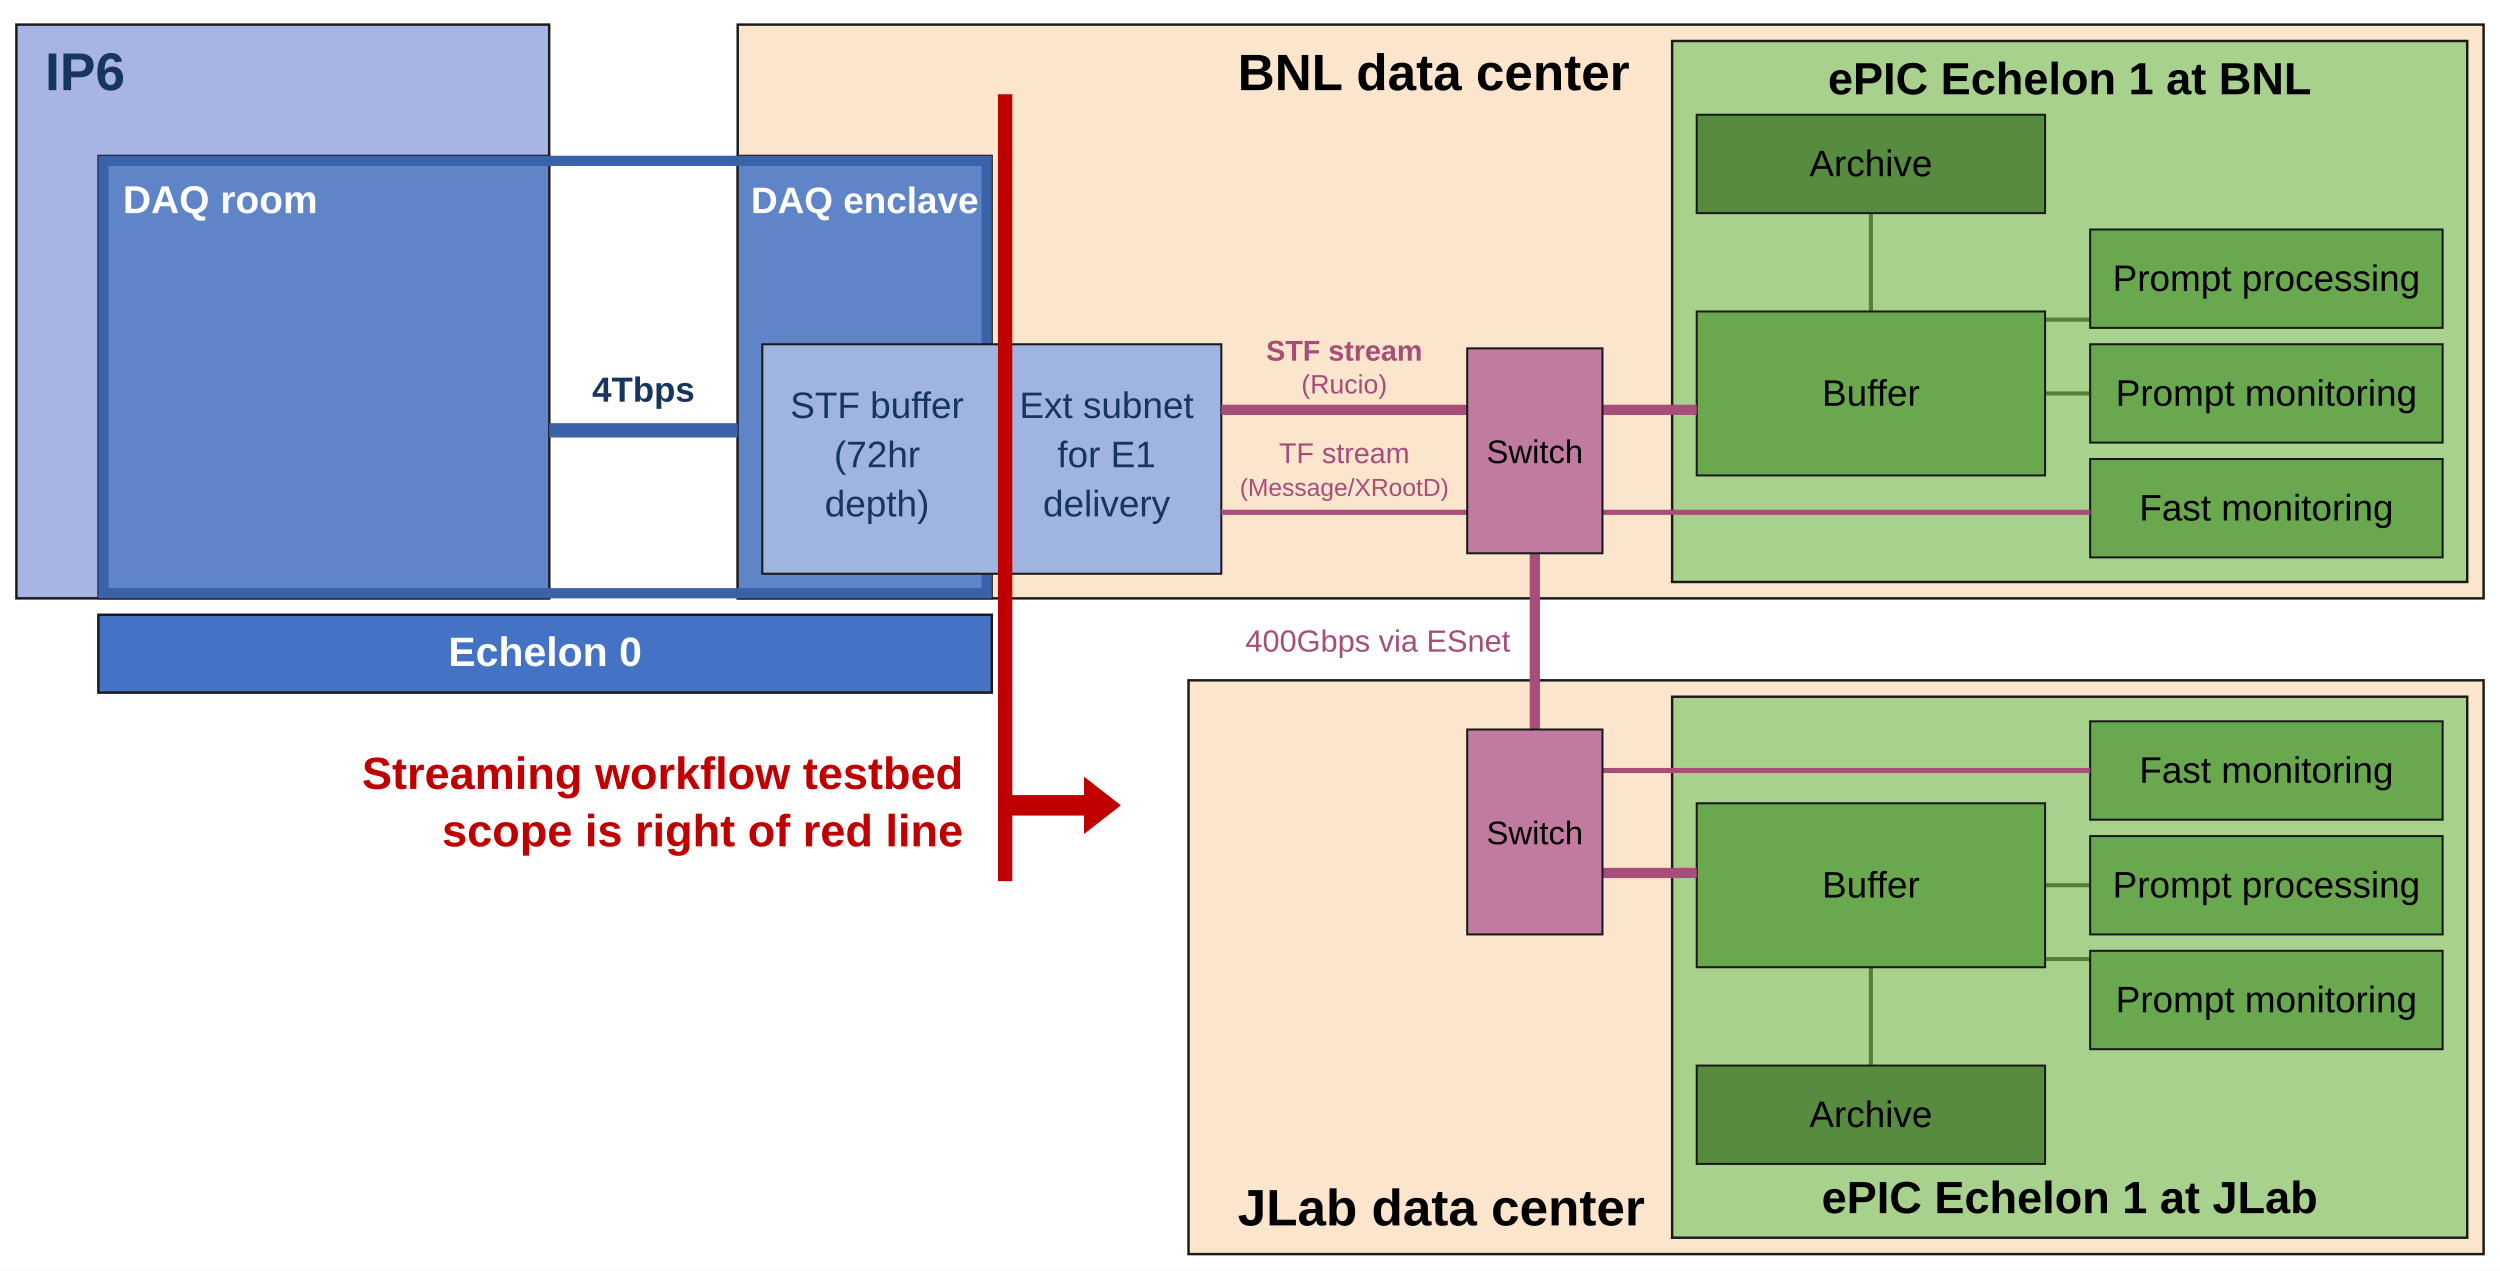
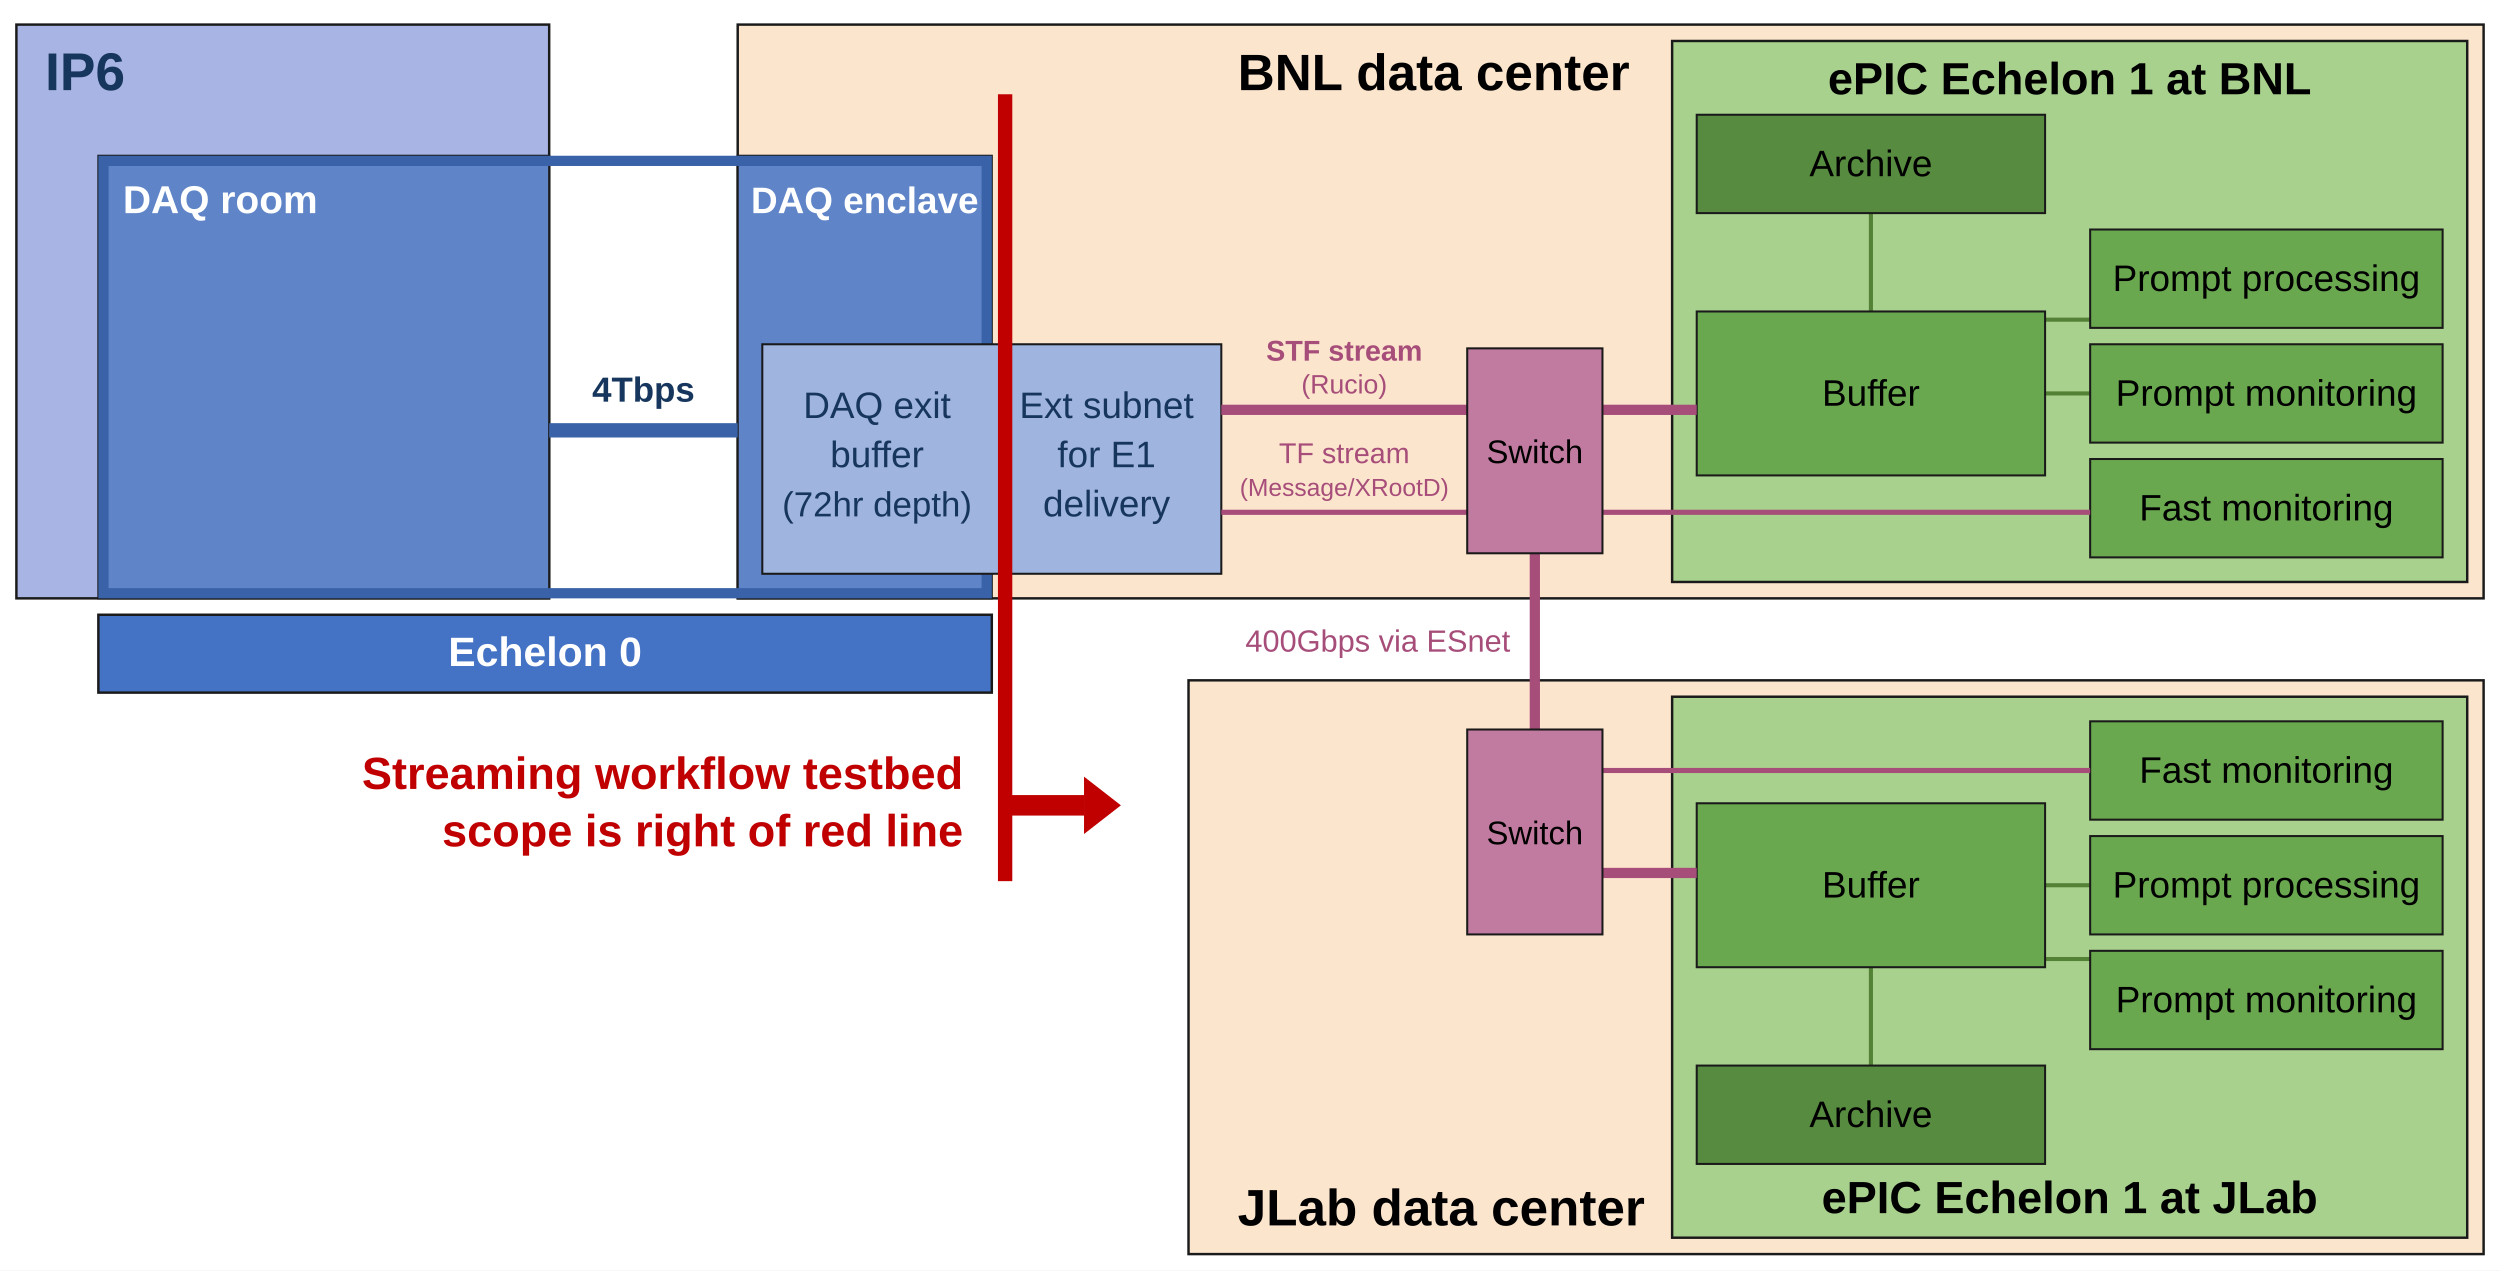
<svg xmlns="http://www.w3.org/2000/svg" viewBox="0 0 1220 620" font-family="Arial, Helvetica, sans-serif">
  <rect width="1220" height="620" fill="#ffffff" />
  <rect x="360" y="12" width="852" height="280" fill="#fce5cd" stroke="#1a1a1a" stroke-width="1.2" />
  <text x="604" y="44" font-size="25" font-weight="bold" fill="#000">BNL data center</text>
  <rect x="580" y="332" width="632" height="280" fill="#fce5cd" stroke="#1a1a1a" stroke-width="1.2" />
  <text x="604" y="598" font-size="25" font-weight="bold" fill="#000">JLab data center</text>
  <rect x="8" y="12" width="260" height="280" fill="#a8b4e4" stroke="#1a1a1a" stroke-width="1.2" />
  <text x="22" y="44" font-size="26" font-weight="bold" fill="#17365d">IP6</text>
  <rect x="48" y="76" width="220" height="216" fill="#5f85c8" stroke="#1a1a1a" stroke-width="1" />
  <text x="60" y="104" font-size="19" font-weight="bold" fill="#ffffff">DAQ room</text>
  <rect x="360" y="76" width="124" height="216" fill="#5f85c8" stroke="#1a1a1a" stroke-width="1" />
  <text x="422" y="104" font-size="18" font-weight="bold" fill="#ffffff" text-anchor="middle">DAQ enclave</text>
  <line x1="268" y1="210" x2="360" y2="210" stroke="#3a62a8" stroke-width="7" />
  <text x="314" y="196" font-size="17" font-weight="bold" fill="#17365d" text-anchor="middle">4Tbps</text>
  <rect x="50.5" y="78.5" width="431" height="211" fill="none" stroke="#3a62a8" stroke-width="5" />
  <rect x="372" y="168" width="224" height="112" fill="#9fb4de" stroke="#1a1a1a" stroke-width="1" />
-   <text x="428" y="204" font-size="18" fill="#17365d" text-anchor="middle">STF buffer</text>
-   <text x="428" y="228" font-size="18" fill="#17365d" text-anchor="middle">(72hr</text>
-   <text x="428" y="252" font-size="18" fill="#17365d" text-anchor="middle">depth)</text>
+   <text x="428" y="204" font-size="18" fill="#17365d" text-anchor="middle">DAQ exit</text>
+   <text x="428" y="228" font-size="18" fill="#17365d" text-anchor="middle">buffer</text>
+   <text x="428" y="252" font-size="17" fill="#17365d" text-anchor="middle">(72hr depth)</text>
  <text x="540" y="204" font-size="18" fill="#17365d" text-anchor="middle">Ext subnet</text>
  <text x="540" y="228" font-size="18" fill="#17365d" text-anchor="middle">for E1</text>
  <text x="540" y="252" font-size="18" fill="#17365d" text-anchor="middle">delivery</text>
  <rect x="48" y="300" width="436" height="38" fill="#4472c4" stroke="#1a1a1a" stroke-width="1.2" />
  <text x="266" y="325" font-size="20" font-weight="bold" fill="#ffffff" text-anchor="middle">Echelon 0</text>
  <rect x="816" y="20" width="388" height="264" fill="#a9d18e" stroke="#1a1a1a" stroke-width="1.2" />
  <text x="1010" y="46" font-size="22" font-weight="bold" fill="#000" text-anchor="middle">ePIC Echelon 1 at BNL</text>
  <line x1="913" y1="104" x2="913" y2="152" stroke="#538135" stroke-width="2" />
  <line x1="998" y1="156" x2="1020" y2="156" stroke="#538135" stroke-width="2" />
  <line x1="998" y1="192" x2="1020" y2="192" stroke="#538135" stroke-width="2" />
  <rect x="828" y="56" width="170" height="48" fill="#578b3f" stroke="#1a1a1a" stroke-width="1" />
  <text x="913" y="86" font-size="18" fill="#000" text-anchor="middle">Archive</text>
  <rect x="828" y="152" width="170" height="80" fill="#6aa84f" stroke="#1a1a1a" stroke-width="1" />
  <text x="913" y="198" font-size="18" fill="#000" text-anchor="middle">Buffer</text>
  <rect x="1020" y="112" width="172" height="48" fill="#6aa84f" stroke="#1a1a1a" stroke-width="1" />
  <text x="1106" y="142" font-size="18" fill="#000" text-anchor="middle">Prompt processing</text>
  <rect x="1020" y="168" width="172" height="48" fill="#6aa84f" stroke="#1a1a1a" stroke-width="1" />
  <text x="1106" y="198" font-size="18" fill="#000" text-anchor="middle">Prompt monitoring</text>
  <rect x="1020" y="224" width="172" height="48" fill="#6aa84f" stroke="#1a1a1a" stroke-width="1" />
  <text x="1106" y="254" font-size="18" fill="#000" text-anchor="middle">Fast monitoring</text>
  <rect x="816" y="340" width="388" height="264" fill="#a9d18e" stroke="#1a1a1a" stroke-width="1.2" />
  <text x="1010" y="592" font-size="22" font-weight="bold" fill="#000" text-anchor="middle">ePIC Echelon 1 at JLab</text>
  <line x1="998" y1="432" x2="1020" y2="432" stroke="#538135" stroke-width="2" />
  <line x1="998" y1="468" x2="1020" y2="468" stroke="#538135" stroke-width="2" />
  <line x1="913" y1="472" x2="913" y2="520" stroke="#538135" stroke-width="2" />
  <rect x="1020" y="352" width="172" height="48" fill="#6aa84f" stroke="#1a1a1a" stroke-width="1" />
  <text x="1106" y="382" font-size="18" fill="#000" text-anchor="middle">Fast monitoring</text>
  <rect x="1020" y="408" width="172" height="48" fill="#6aa84f" stroke="#1a1a1a" stroke-width="1" />
  <text x="1106" y="438" font-size="18" fill="#000" text-anchor="middle">Prompt processing</text>
  <rect x="1020" y="464" width="172" height="48" fill="#6aa84f" stroke="#1a1a1a" stroke-width="1" />
  <text x="1106" y="494" font-size="18" fill="#000" text-anchor="middle">Prompt monitoring</text>
  <rect x="828" y="392" width="170" height="80" fill="#6aa84f" stroke="#1a1a1a" stroke-width="1" />
  <text x="913" y="438" font-size="18" fill="#000" text-anchor="middle">Buffer</text>
  <rect x="828" y="520" width="170" height="48" fill="#578b3f" stroke="#1a1a1a" stroke-width="1" />
  <text x="913" y="550" font-size="18" fill="#000" text-anchor="middle">Archive</text>
  <line x1="596" y1="200" x2="716" y2="200" stroke="#a64d79" stroke-width="5" />
  <line x1="782" y1="200" x2="828" y2="200" stroke="#a64d79" stroke-width="5" />
  <text x="656" y="176" font-size="14" font-weight="bold" fill="#a64d79" text-anchor="middle">STF stream</text>
  <text x="656" y="192" font-size="13" fill="#a64d79" text-anchor="middle">(Rucio)</text>
  <line x1="596" y1="250" x2="716" y2="250" stroke="#a64d79" stroke-width="2.5" />
  <line x1="782" y1="250" x2="1020" y2="250" stroke="#a64d79" stroke-width="2.5" />
  <text x="656" y="226" font-size="14" fill="#a64d79" text-anchor="middle">TF stream</text>
  <text x="656" y="242" font-size="12" fill="#a64d79" text-anchor="middle">(Message/XRootD)</text>
  <line x1="749" y1="270" x2="749" y2="356" stroke="#a64d79" stroke-width="5" />
  <text x="737" y="318" font-size="15" fill="#a64d79" text-anchor="end">400Gbps via ESnet</text>
  <line x1="782" y1="376" x2="1020" y2="376" stroke="#a64d79" stroke-width="2.5" />
  <line x1="782" y1="426" x2="828" y2="426" stroke="#a64d79" stroke-width="5" />
  <rect x="716" y="170" width="66" height="100" fill="#c27ba0" stroke="#1a1a1a" stroke-width="1" />
  <text x="749" y="226" font-size="16" fill="#000" text-anchor="middle">Switch</text>
  <rect x="716" y="356" width="66" height="100" fill="#c27ba0" stroke="#1a1a1a" stroke-width="1" />
  <text x="749" y="412" font-size="16" fill="#000" text-anchor="middle">Switch</text>
  <line x1="490.5" y1="46" x2="490.5" y2="430" stroke="#c00000" stroke-width="7" />
  <line x1="493" y1="393" x2="529" y2="393" stroke="#c00000" stroke-width="10" />
  <polygon points="529,379 547,393 529,407" fill="#c00000" />
  <text x="470" y="385" font-size="22" font-weight="bold" fill="#c00000" text-anchor="end">Streaming workflow testbed</text>
  <text x="470" y="413" font-size="22" font-weight="bold" fill="#c00000" text-anchor="end">scope is right of red line</text>
</svg>
